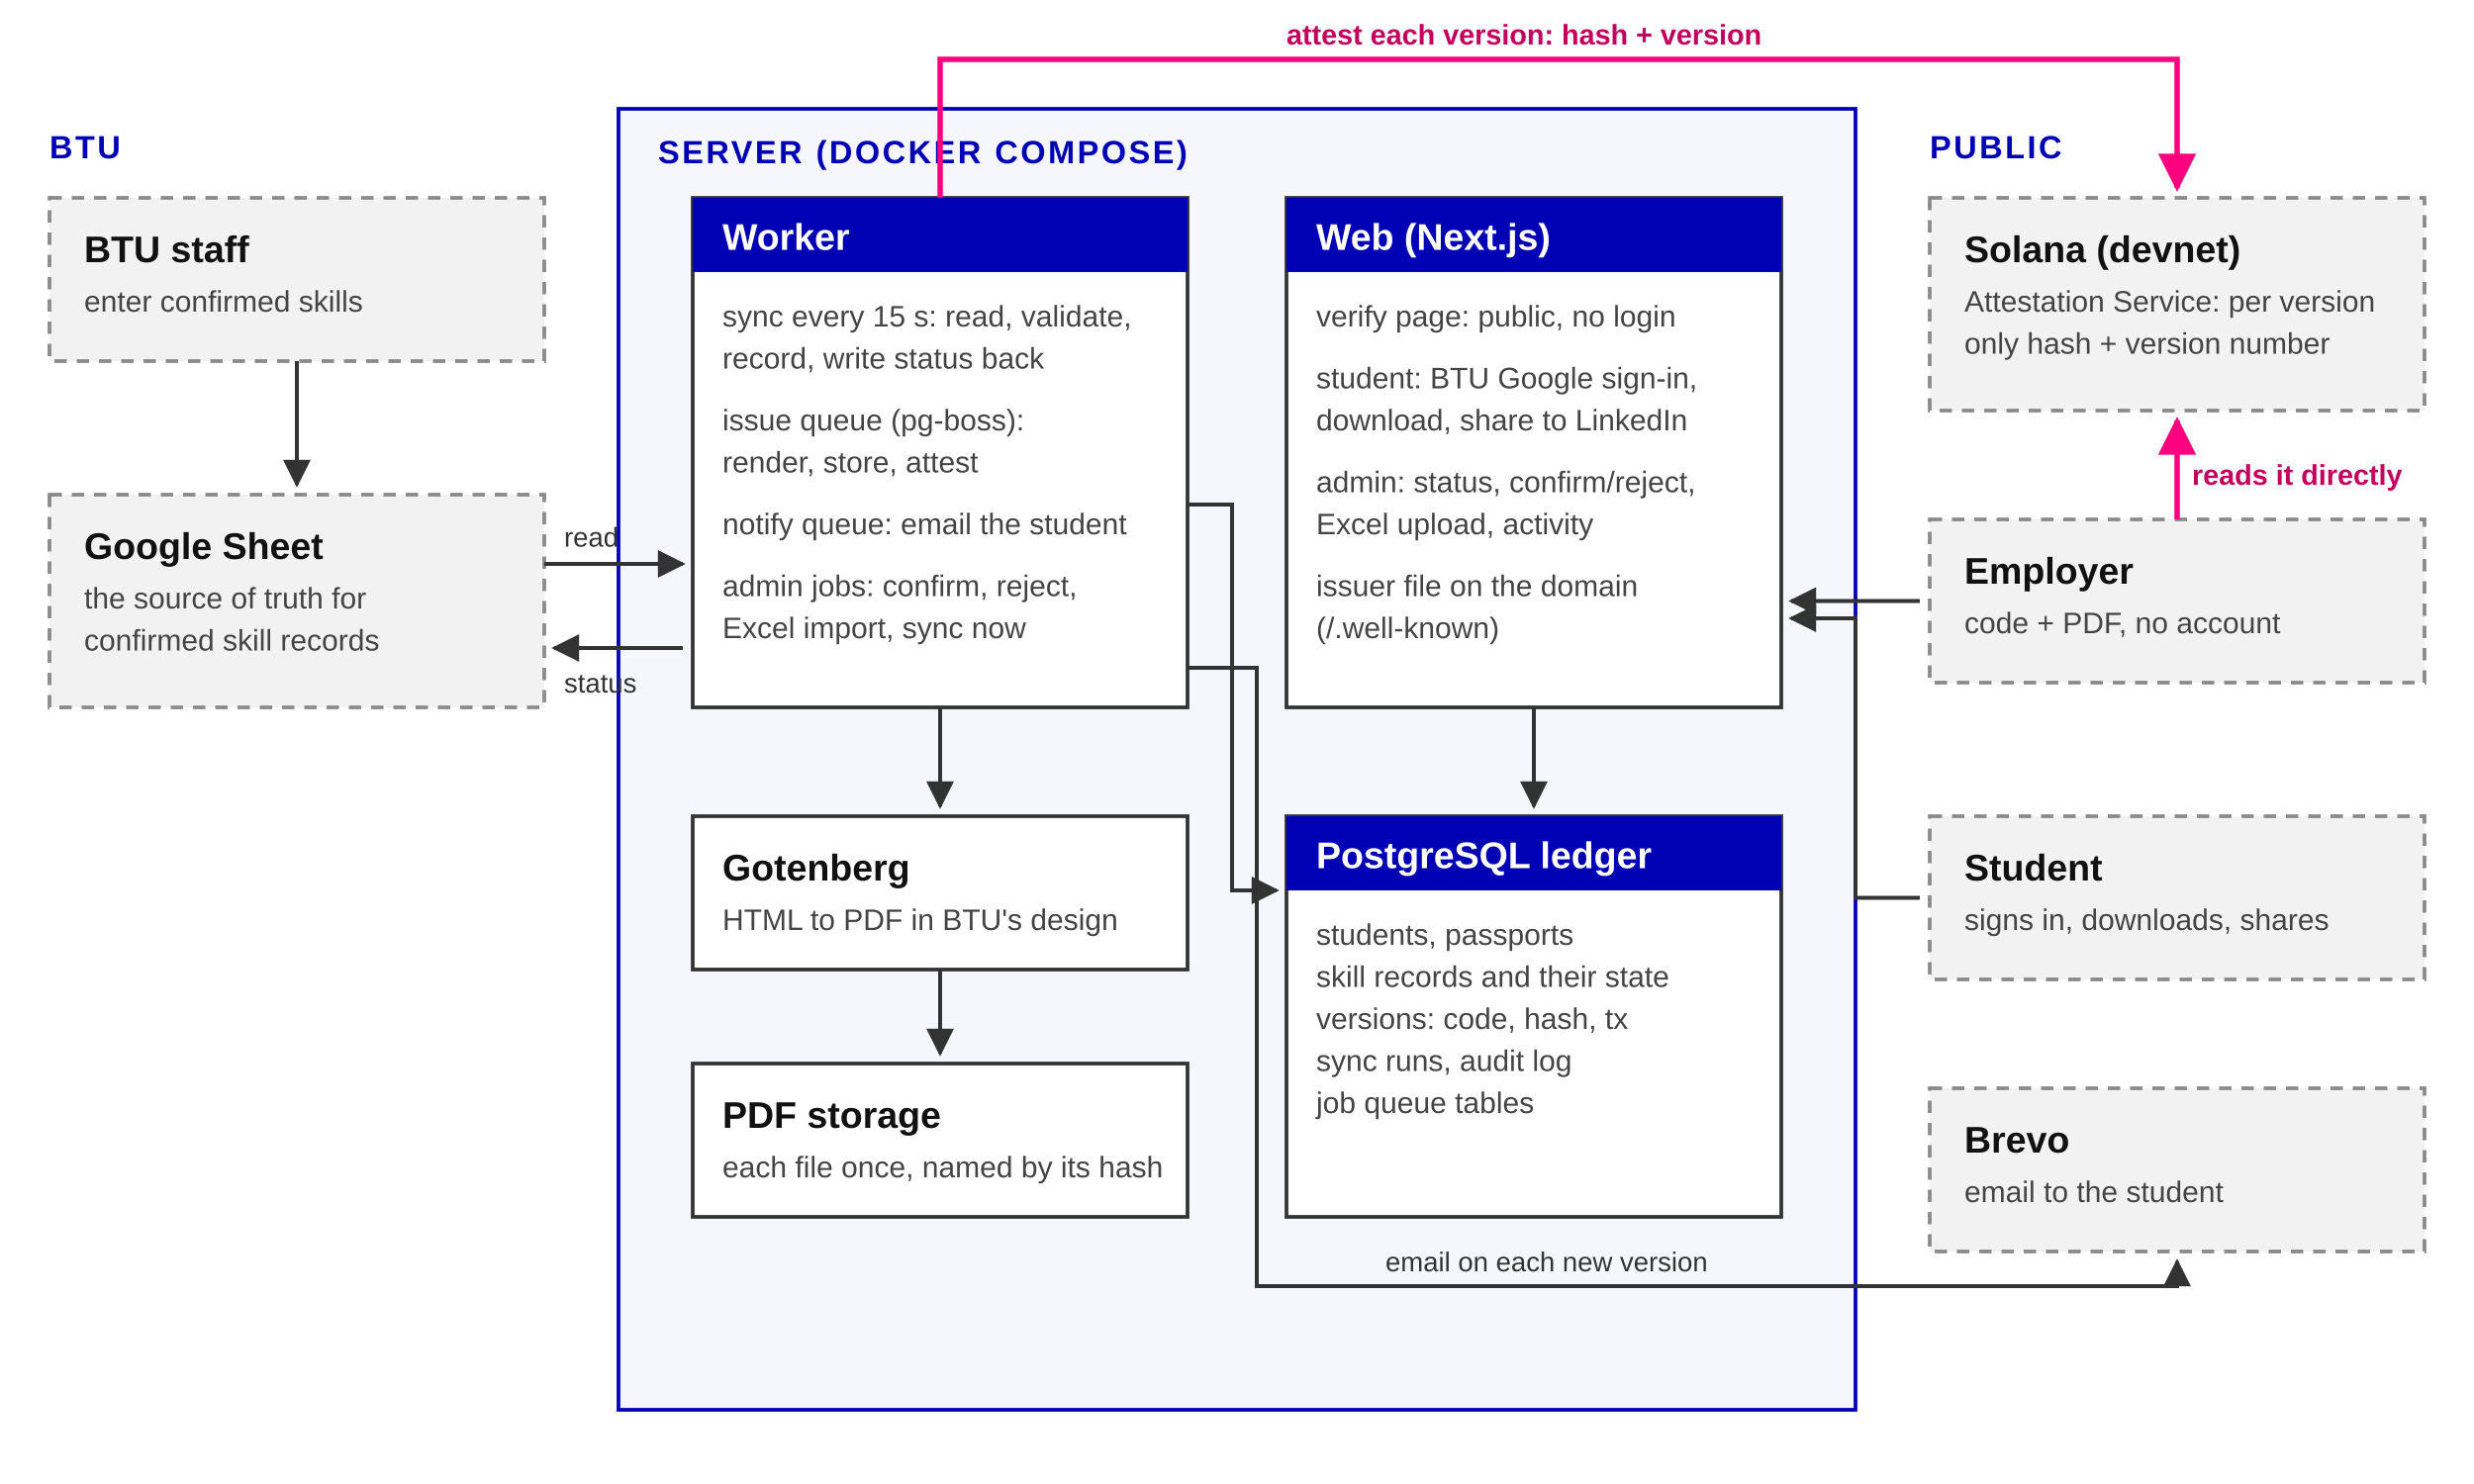
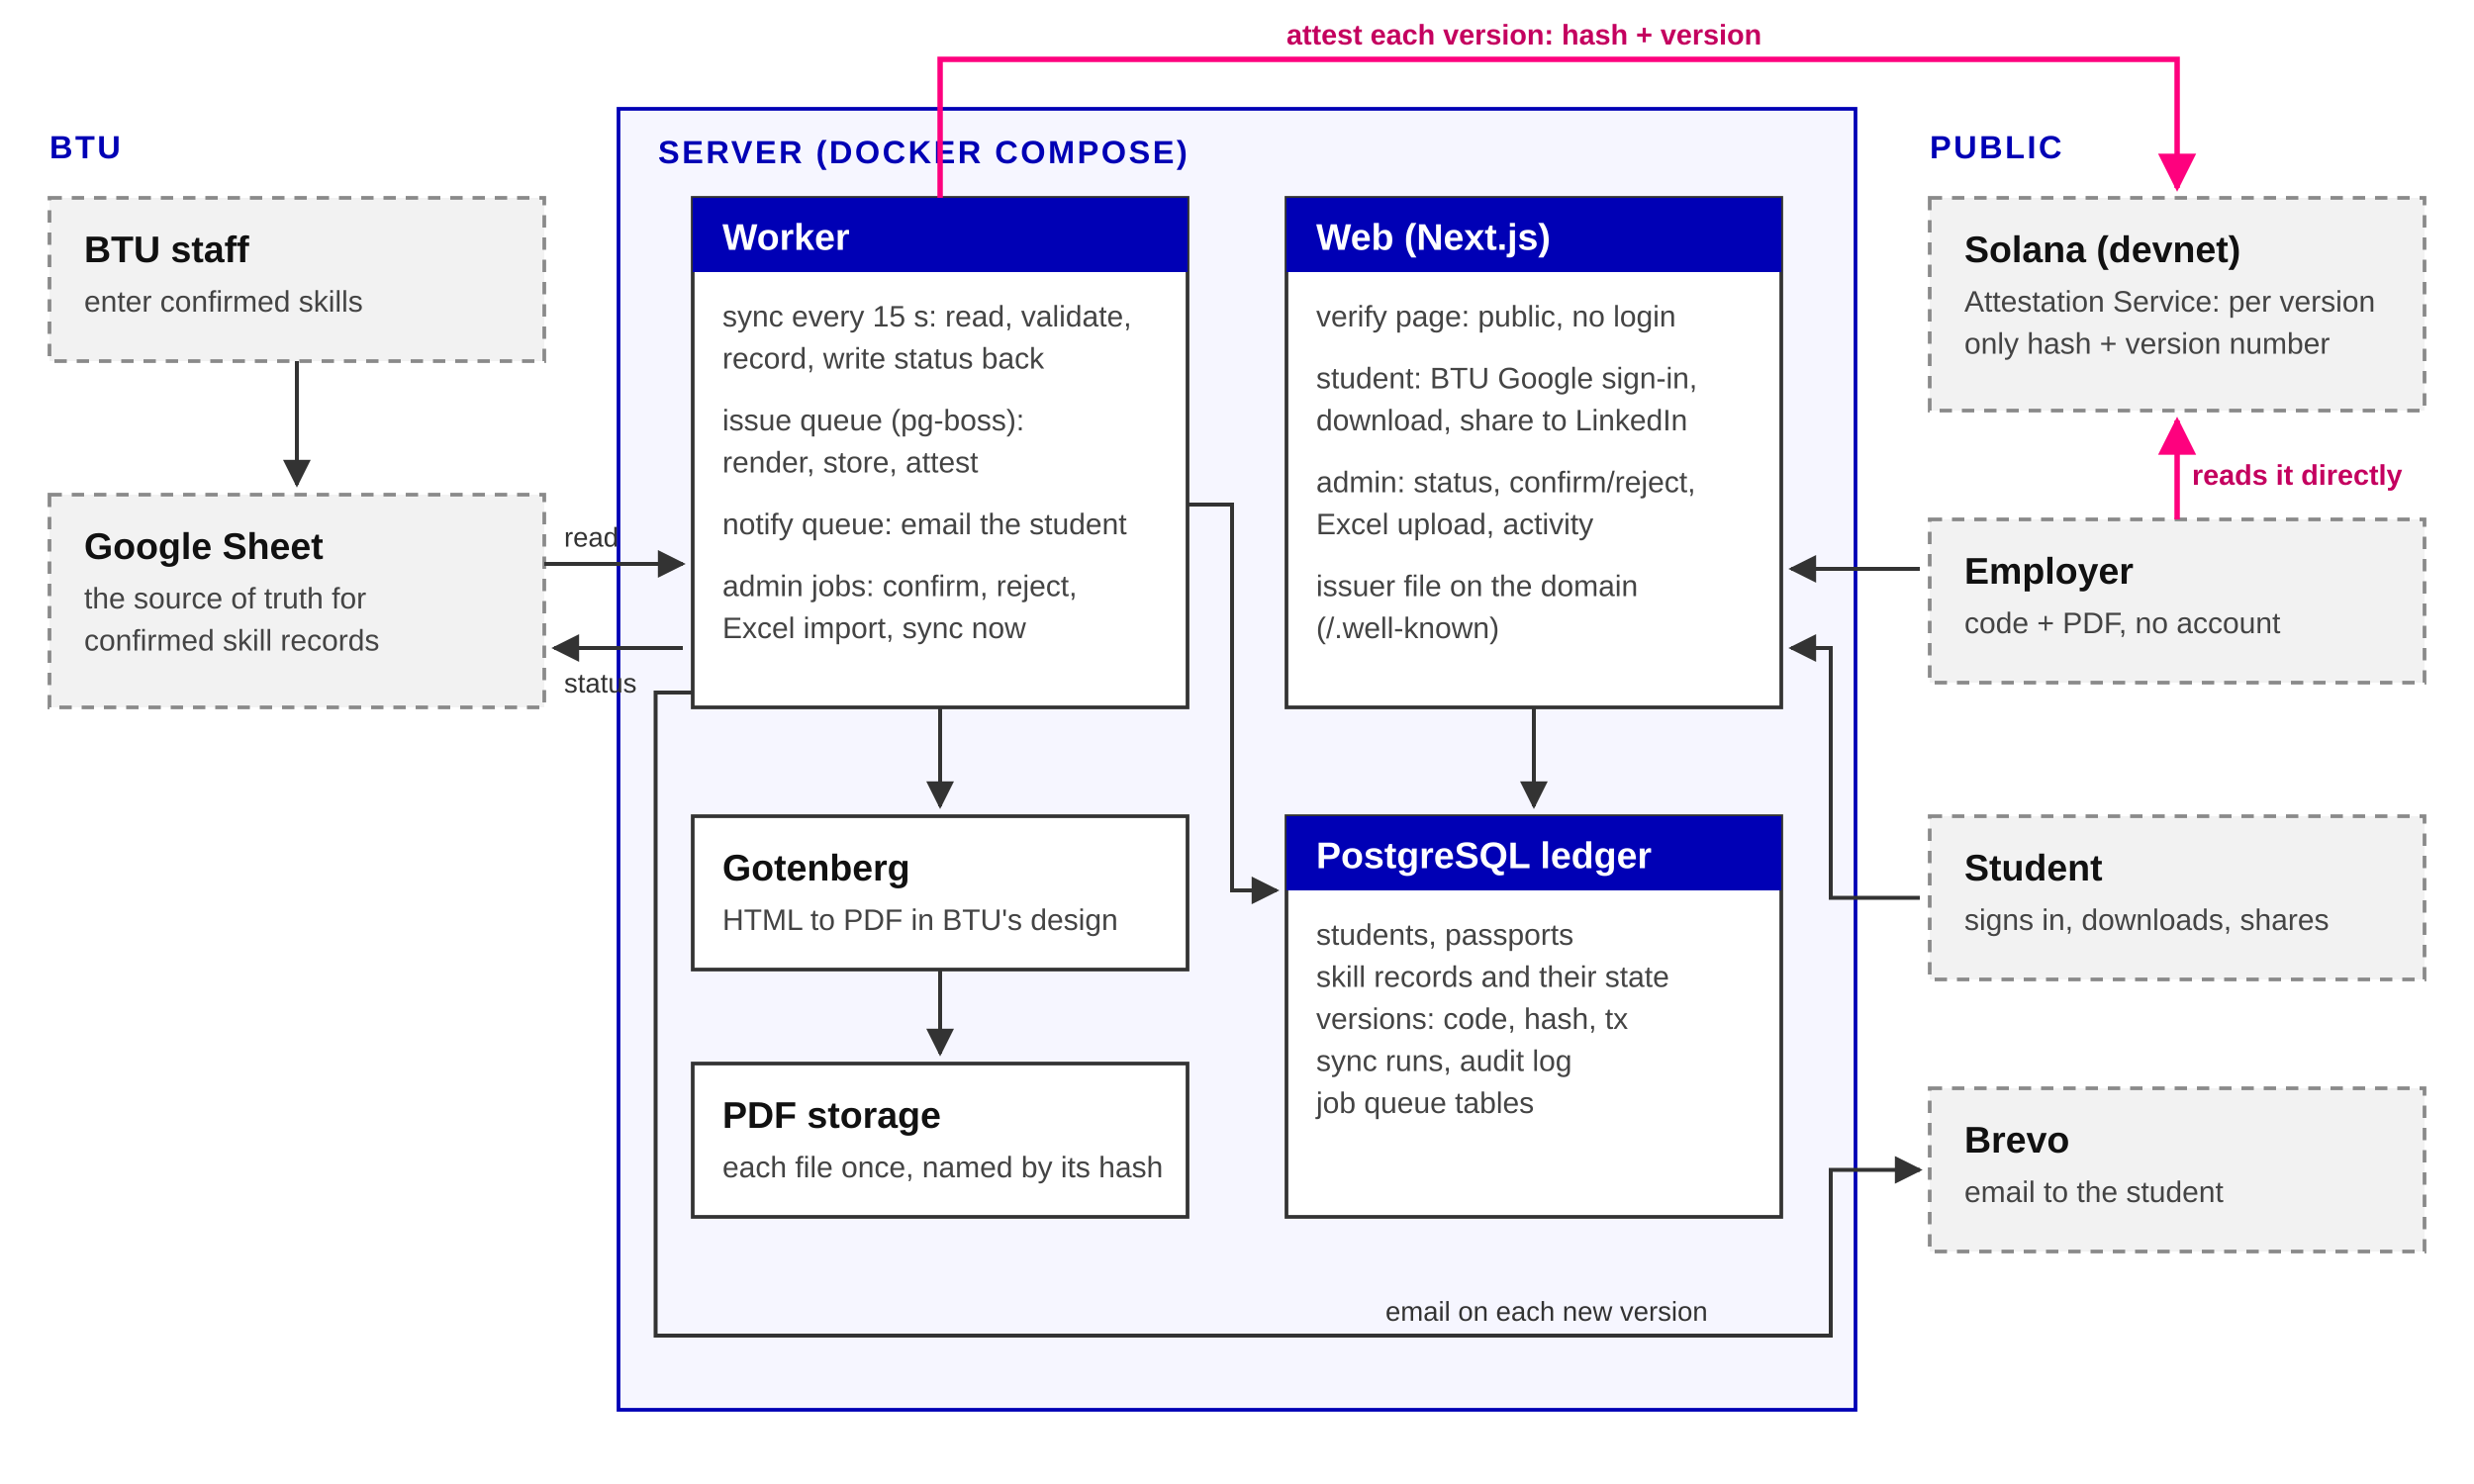
<svg xmlns="http://www.w3.org/2000/svg" viewBox="0 0 1000 600" font-family="Arial, Helvetica, sans-serif" role="img" aria-label="Architecture of the BTU AI Skills Digital Passport">
  <defs>
    <marker id="a" viewBox="0 0 10 10" refX="9" refY="5" markerWidth="7" markerHeight="7" orient="auto-start-reverse">
      <path d="M0 0 10 5 0 10z" fill="#333" />
    </marker>
    <marker id="m" viewBox="0 0 10 10" refX="9" refY="5" markerWidth="7" markerHeight="7" orient="auto-start-reverse">
      <path d="M0 0 10 5 0 10z" fill="#fe017e" />
    </marker>
    <style>
      .box { fill: #fff; stroke: #333; stroke-width: 1.5 }
      .ext { fill: #f2f2f2; stroke: #8a8a8a; stroke-width: 1.5; stroke-dasharray: 5 4 }
      .t { font-size: 15px; font-weight: bold; fill: #111 }
      .th { font-size: 15px; font-weight: bold; fill: #fff }
      .s { font-size: 12px; fill: #444 }
      .zone { font-size: 13px; font-weight: bold; letter-spacing: 1px; fill: #0000b5 }
      .l { stroke: #333; stroke-width: 1.6; fill: none; marker-end: url(#a) }
      .lm { stroke: #fe017e; stroke-width: 2.2; fill: none; marker-end: url(#m) }
      .lab { font-size: 11px; fill: #333 }
      .labm { font-size: 11.5px; fill: #c4005f; font-weight: bold }
    </style>
  </defs>
  <rect width="1000" height="600" fill="#fff" />
  <text x="20" y="64" class="zone">BTU</text>
  <rect x="250" y="44" width="500" height="526" fill="#f6f6ff" stroke="#0000b5" stroke-width="1.5" />
  <text x="266" y="66" class="zone">SERVER (DOCKER COMPOSE)</text>
  <text x="780" y="64" class="zone">PUBLIC</text>
  <rect x="20" y="80" width="200" height="66" class="ext" />
  <text x="34" y="106" class="t">BTU staff</text>
  <text x="34" y="126" class="s">enter confirmed skills</text>
  <rect x="20" y="200" width="200" height="86" class="ext" />
  <text x="34" y="226" class="t">Google Sheet</text>
  <text x="34" y="246" class="s">the source of truth for</text>
  <text x="34" y="263" class="s">confirmed skill records</text>
  <rect x="280" y="80" width="200" height="206" class="box" />
  <rect x="280" y="80" width="200" height="30" fill="#0000b5" />
  <text x="292" y="101" class="th">Worker</text>
  <text x="292" y="132" class="s">sync every 15 s: read, validate,</text>
  <text x="292" y="149" class="s">record, write status back</text>
  <text x="292" y="174" class="s">issue queue (pg-boss):</text>
  <text x="292" y="191" class="s">render, store, attest</text>
  <text x="292" y="216" class="s">notify queue: email the student</text>
  <text x="292" y="241" class="s">admin jobs: confirm, reject,</text>
  <text x="292" y="258" class="s">Excel import, sync now</text>
  <rect x="520" y="80" width="200" height="206" class="box" />
  <rect x="520" y="80" width="200" height="30" fill="#0000b5" />
  <text x="532" y="101" class="th">Web (Next.js)</text>
  <text x="532" y="132" class="s">verify page: public, no login</text>
  <text x="532" y="157" class="s">student: BTU Google sign-in,</text>
  <text x="532" y="174" class="s">download, share to LinkedIn</text>
  <text x="532" y="199" class="s">admin: status, confirm/reject,</text>
  <text x="532" y="216" class="s">Excel upload, activity</text>
  <text x="532" y="241" class="s">issuer file on the domain</text>
  <text x="532" y="258" class="s">(/.well-known)</text>
  <rect x="280" y="330" width="200" height="62" class="box" />
  <text x="292" y="356" class="t">Gotenberg</text>
  <text x="292" y="376" class="s">HTML to PDF in BTU's design</text>
  <rect x="280" y="430" width="200" height="62" class="box" />
  <text x="292" y="456" class="t">PDF storage</text>
  <text x="292" y="476" class="s">each file once, named by its hash</text>
  <rect x="520" y="330" width="200" height="162" class="box" />
  <rect x="520" y="330" width="200" height="30" fill="#0000b5" />
  <text x="532" y="351" class="th">PostgreSQL ledger</text>
  <text x="532" y="382" class="s">students, passports</text>
  <text x="532" y="399" class="s">skill records and their state</text>
  <text x="532" y="416" class="s">versions: code, hash, tx</text>
  <text x="532" y="433" class="s">sync runs, audit log</text>
  <text x="532" y="450" class="s">job queue tables</text>
  <rect x="780" y="80" width="200" height="86" class="ext" />
  <text x="794" y="106" class="t">Solana (devnet)</text>
  <text x="794" y="126" class="s">Attestation Service: per version</text>
  <text x="794" y="143" class="s">only hash + version number</text>
  <rect x="780" y="210" width="200" height="66" class="ext" />
  <text x="794" y="236" class="t">Employer</text>
  <text x="794" y="256" class="s">code + PDF, no account</text>
  <rect x="780" y="330" width="200" height="66" class="ext" />
  <text x="794" y="356" class="t">Student</text>
  <text x="794" y="376" class="s">signs in, downloads, shares</text>
  <rect x="780" y="440" width="200" height="66" class="ext" />
  <text x="794" y="466" class="t">Brevo</text>
  <text x="794" y="486" class="s">email to the student</text>
  <path d="M120 146 V196" class="l" />
  <path d="M220 228 H276" class="l" />
  <text x="228" y="221" class="lab">read</text>
  <path d="M276 262 H224" class="l" />
  <text x="228" y="280" class="lab">status</text>
  <path d="M380 286 V326" class="l" />
  <path d="M380 392 V426" class="l" />
  <path d="M480 204 H498 V360 H516" class="l" />
  <path d="M620 286 V326" class="l" />
  <path d="M380 80 V24 H880 V76" class="lm" />
  <text x="520" y="18" class="labm">attest each version: hash + version</text>
  <path d="M880 210 V170" class="lm" />
  <text x="886" y="196" class="labm">reads it directly</text>
-   <path d="M776 243 H724" class="l" />
-   <path d="M776 363 H750 V250 H724" class="l" />
-   <path d="M480 270 H508 V520 H880 V510" class="l" />
-   <text x="560" y="514" class="lab">email on each new version</text>
+   <path d="M776 230 H724" class="l" />
+   <path d="M776 363 H740 V262 H724" class="l" />
+   <path d="M280 280 H265 V540 H740 V473 H776" class="l" />
+   <text x="560" y="534" class="lab">email on each new version</text>
</svg>
